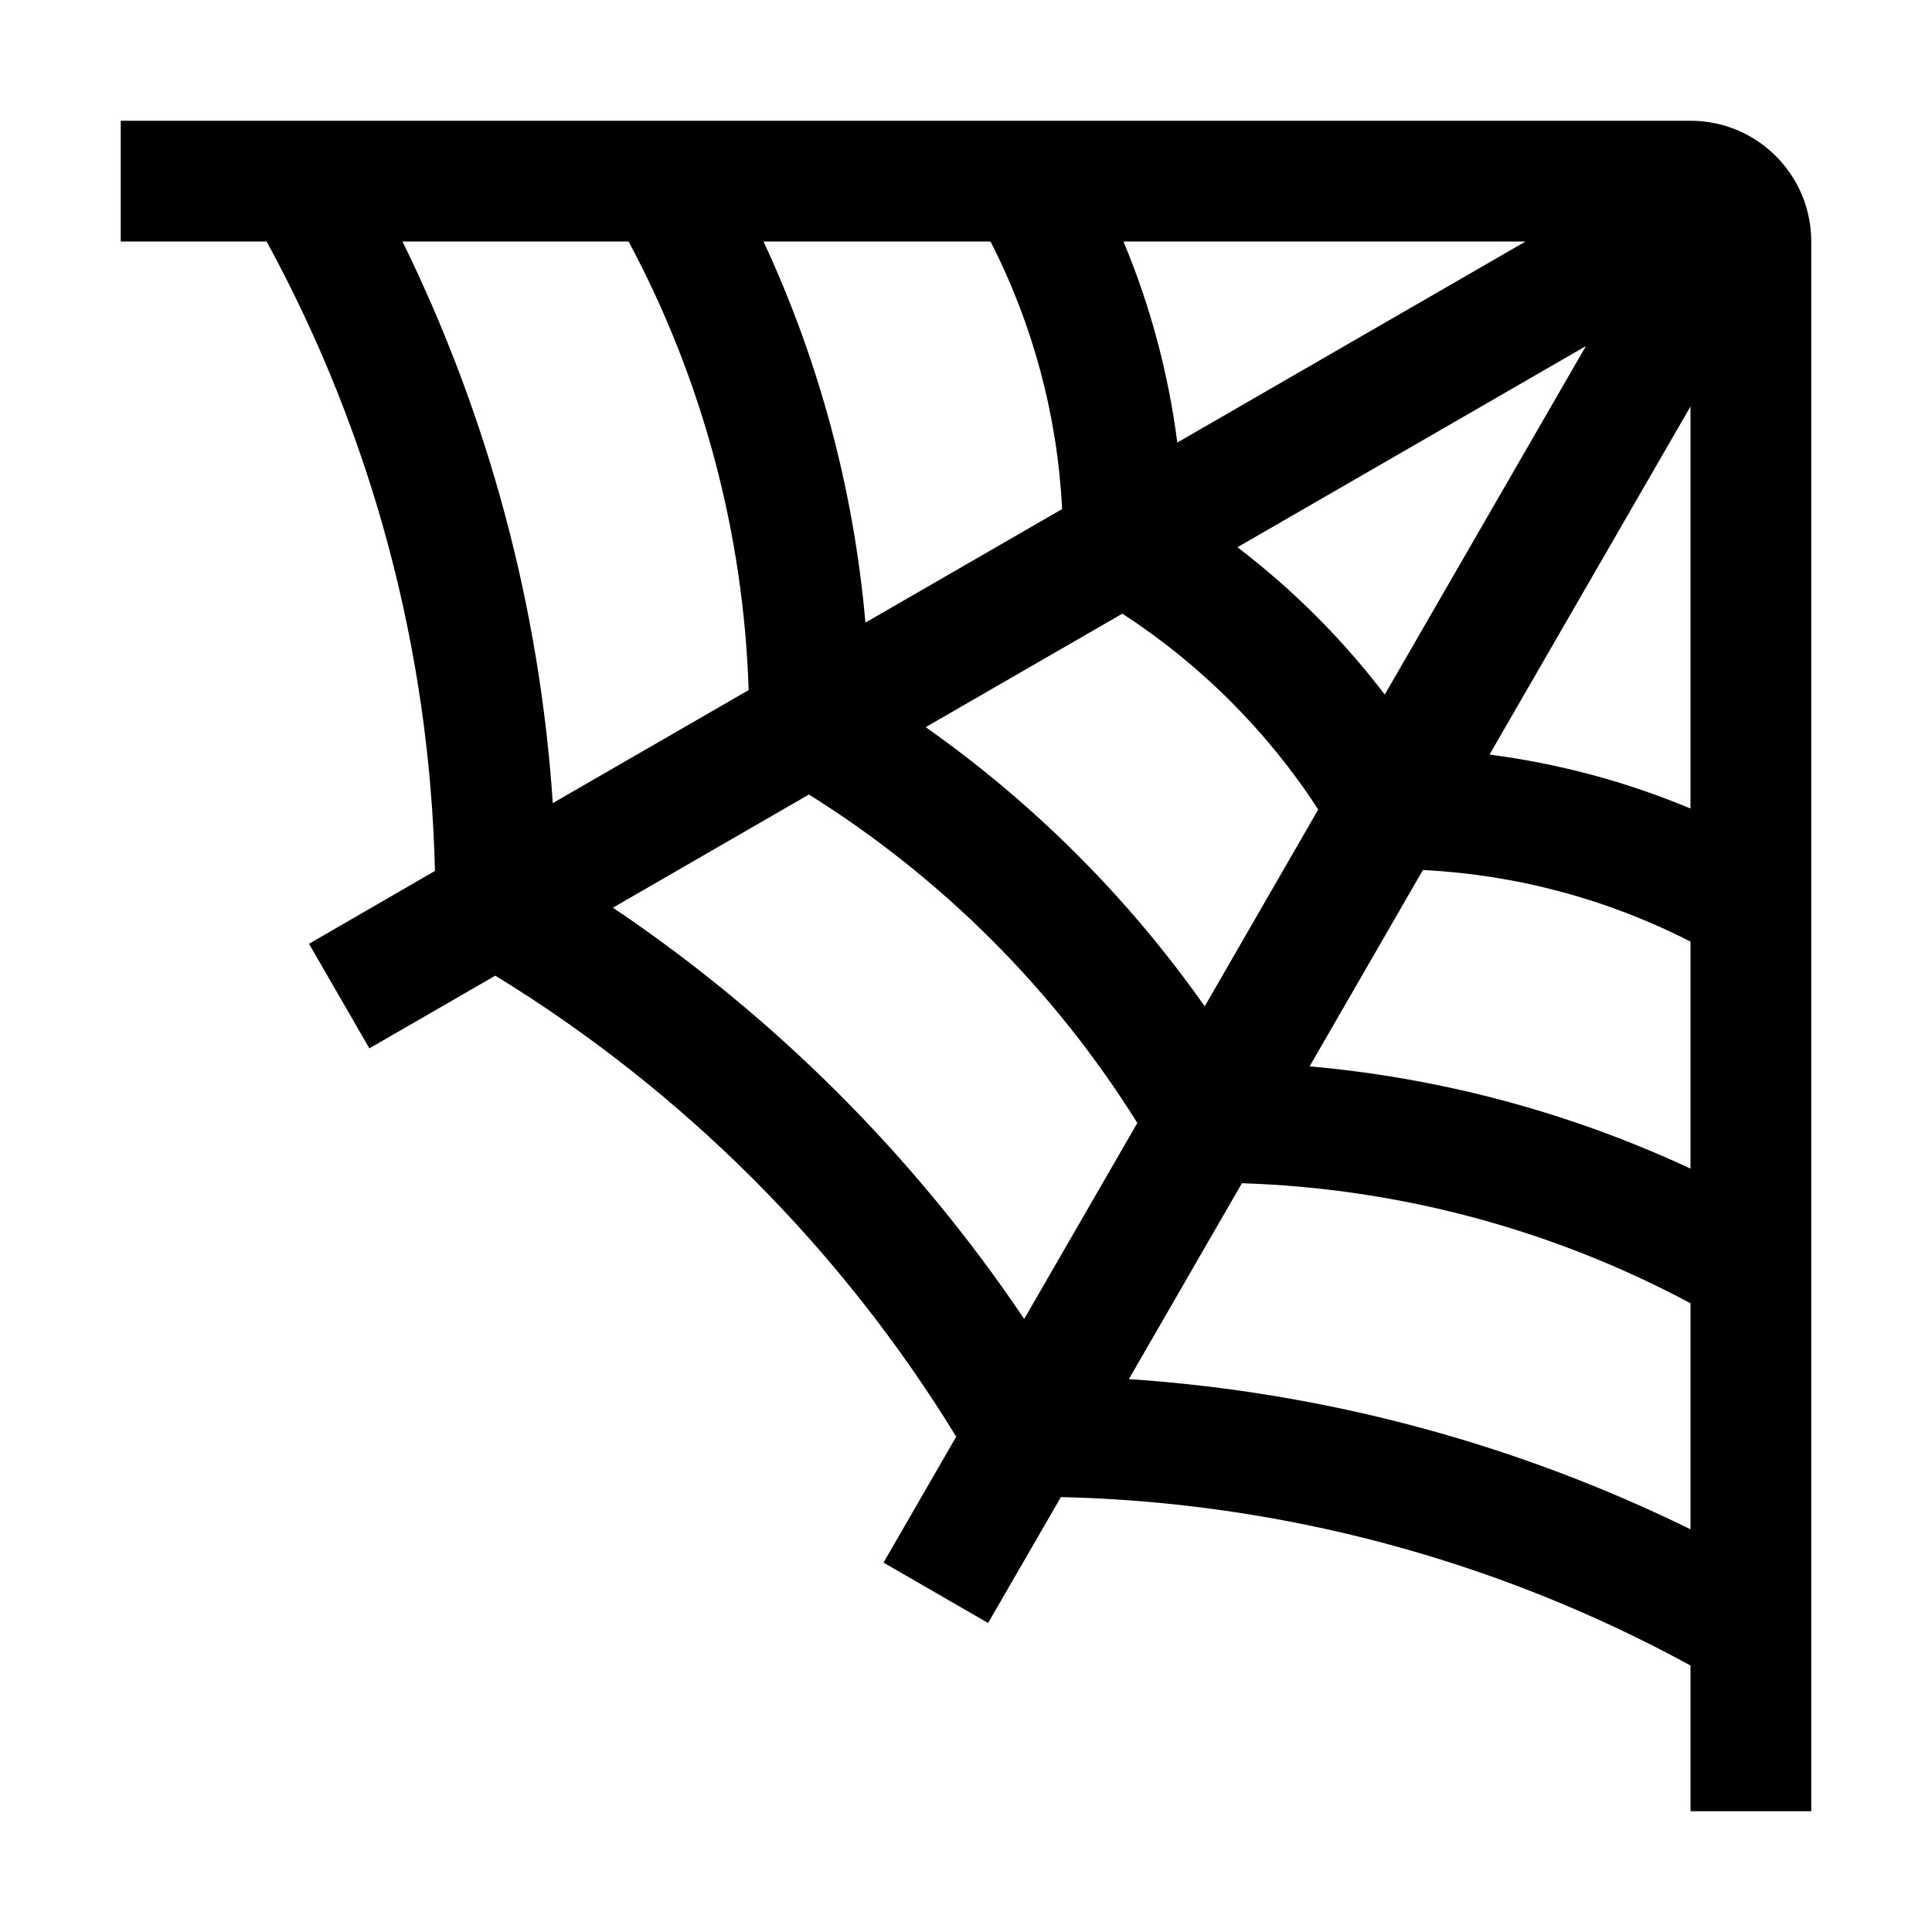
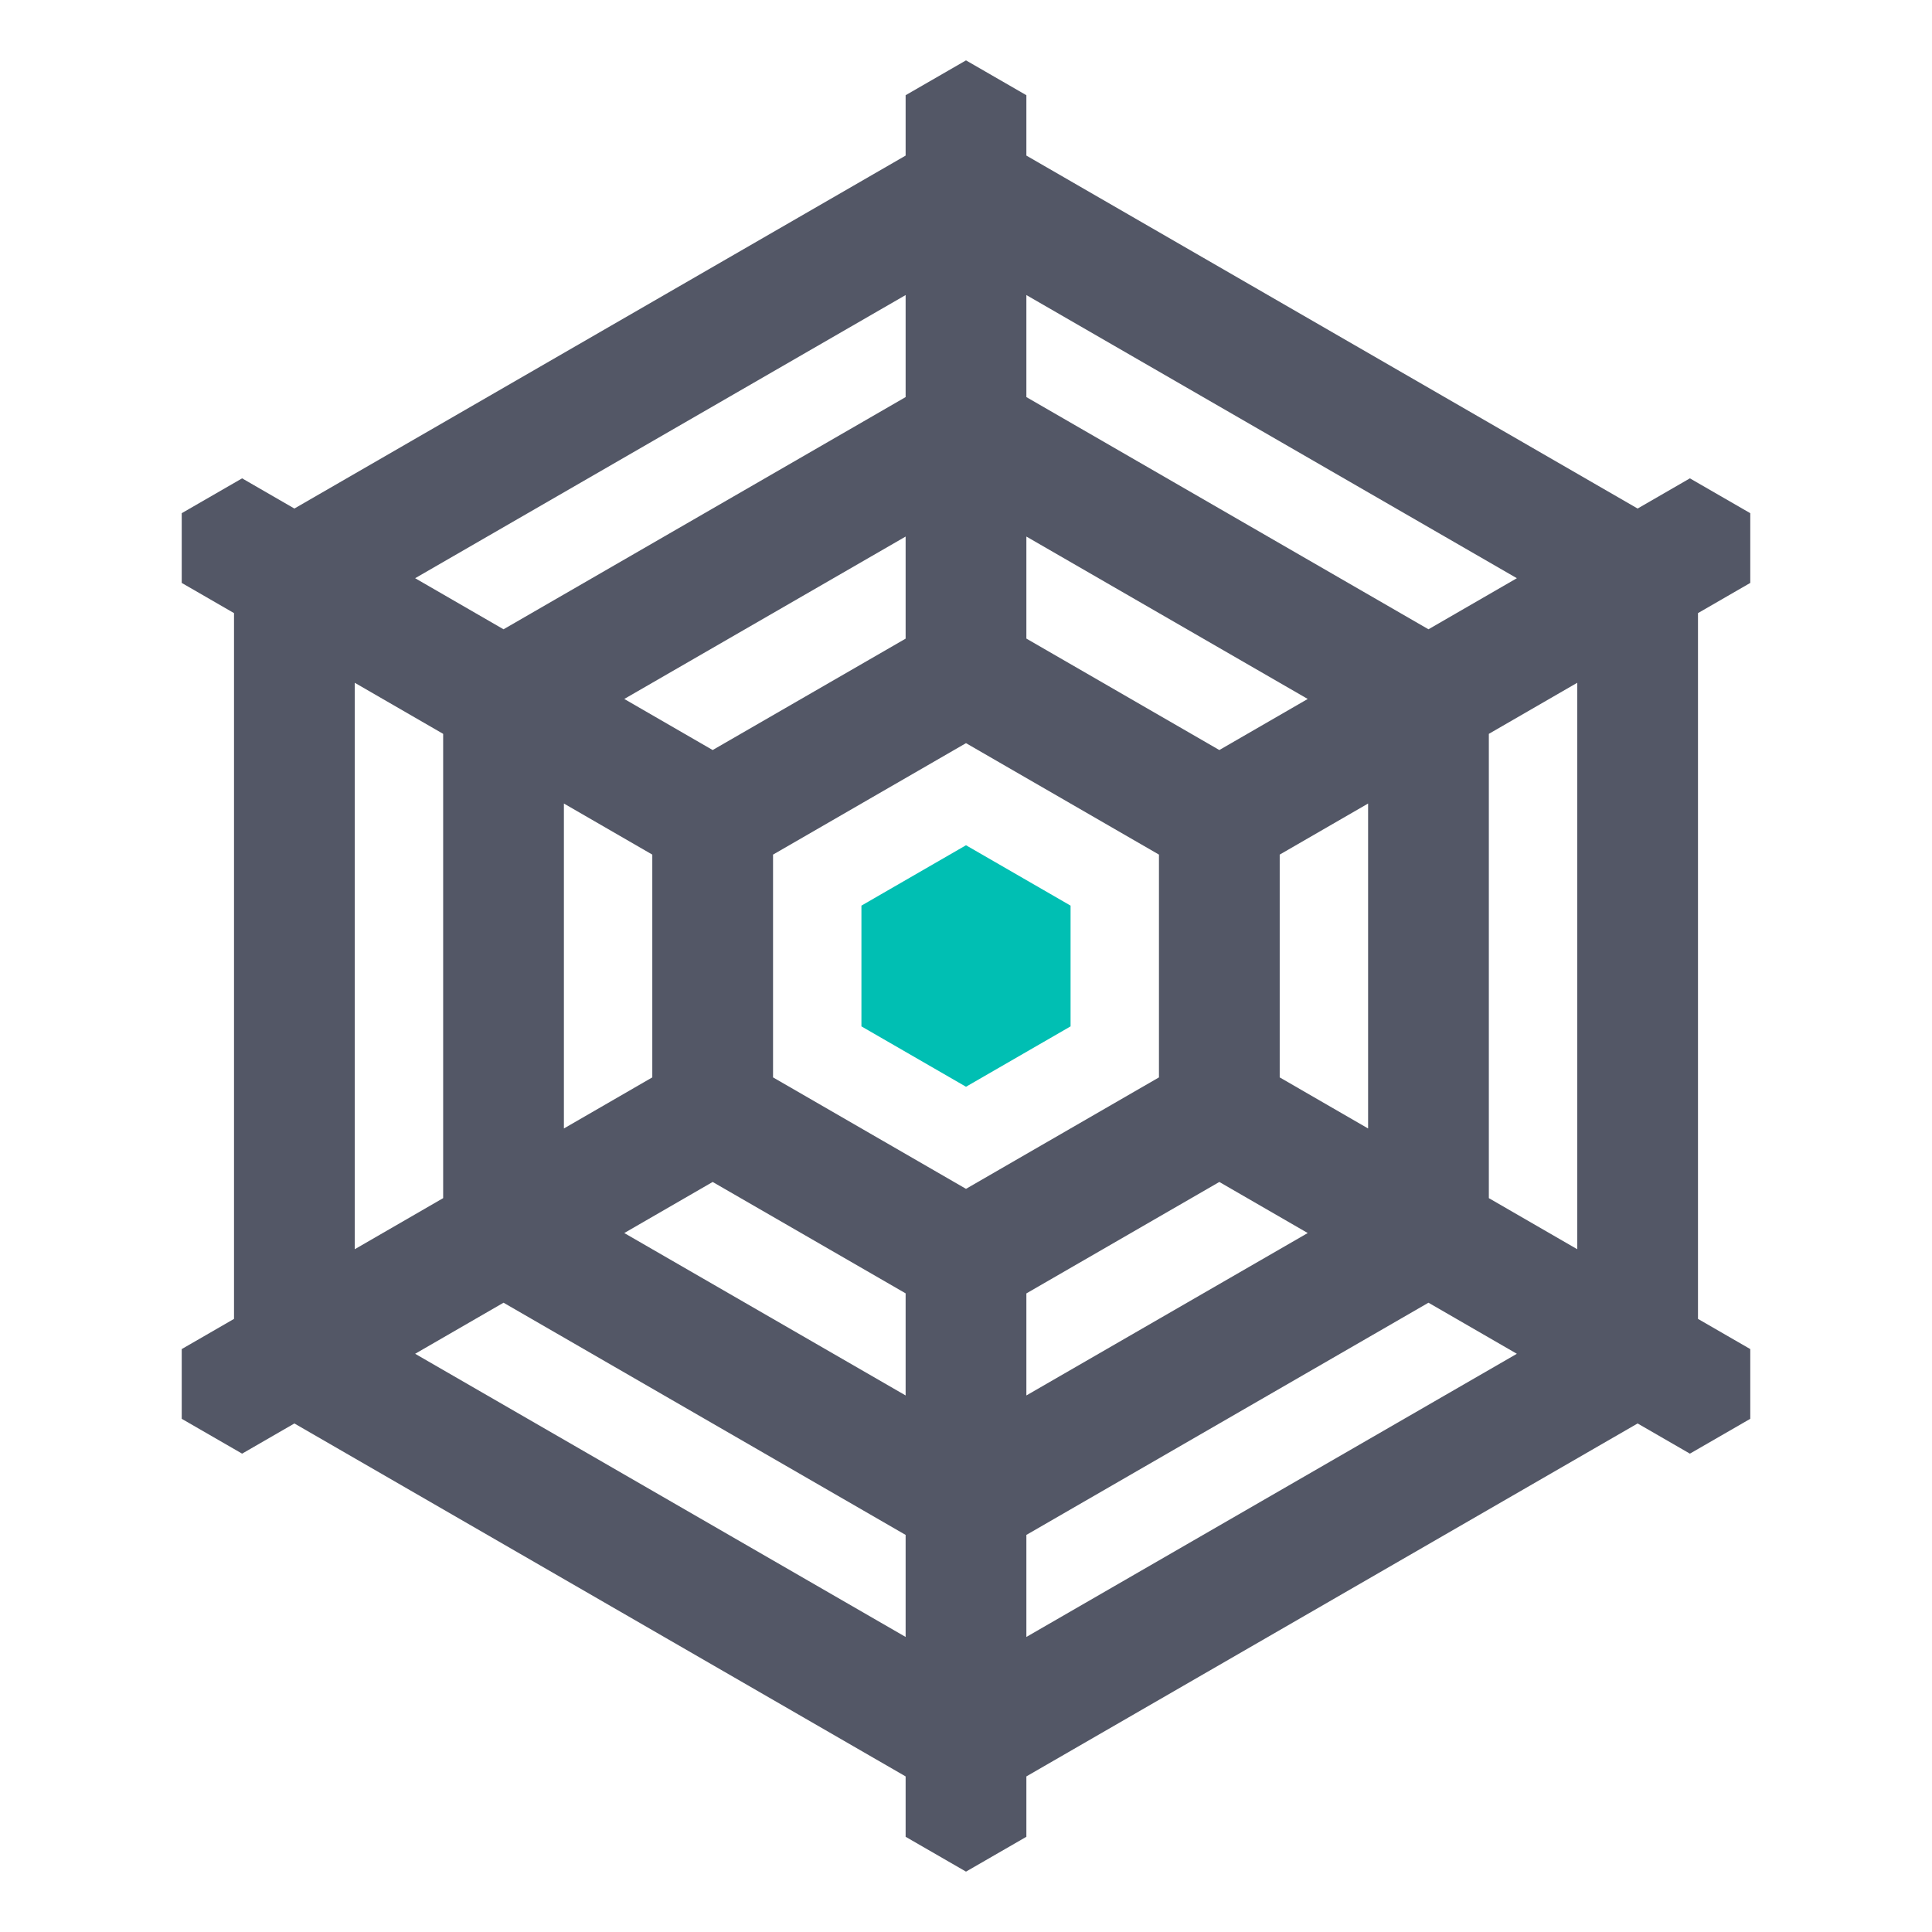
- <svg xmlns="http://www.w3.org/2000/svg" width="16" height="16" fill="none" viewBox="0 0 16 16">
-   <path fill="#000" fill-rule="evenodd" d="M2.208 2H1V1h13a1 1 0 0 1 1 1v13h-1v-1.207a11.437 11.437 0 0 0-5.214-1.395l-.603 1.043-.866-.5.602-1.043A11.562 11.562 0 0 0 4.102 8.08l-1.043.602-.5-.866 1.043-.603A11.438 11.438 0 0 0 2.208 2Zm1.125 0a12.429 12.429 0 0 1 1.245 4.651L6.2 5.715A8.452 8.452 0 0 0 5.206 2H3.333Zm2.99 0c.453.974.746 2.037.844 3.156l1.629-.94A5.466 5.466 0 0 0 8.203 2h-1.88Zm2.981 0a6.46 6.46 0 0 1 .446 1.665L12.634 2h-3.33Zm3.83.866-2.886 1.666c.459.35.87.761 1.22 1.22l1.666-2.886Zm-2.216 3.839a5.531 5.531 0 0 0-1.623-1.623l-1.629.94a9.55 9.55 0 0 1 2.311 2.312l.94-1.63ZM9.419 9.3a8.547 8.547 0 0 0-2.72-2.72l-1.623.937a12.566 12.566 0 0 1 3.406 3.406L9.419 9.3Zm-.07 2.121c1.66.112 3.23.547 4.651 1.244v-1.872a8.451 8.451 0 0 0-3.715-.994l-.936 1.622Zm1.495-2.59A9.442 9.442 0 0 1 14 9.678v-1.88a5.464 5.464 0 0 0-2.216-.593l-.94 1.629Zm1.49-2.582A6.457 6.457 0 0 1 14 6.696v-3.33L12.335 6.25Z" clip-rule="evenodd" />
+ <svg xmlns="http://www.w3.org/2000/svg" width="32" height="32" viewBox="0 0 32 32" fill="none">
+   <path fill-rule="evenodd" clip-rule="evenodd" d="M15 2.577V1.577L16 1L17 1.577V2.577L27.124 8.423L27.99 7.923L28.99 8.5V9.655L28.124 10.155V21.845L28.99 22.345V23.5L27.99 24.077L27.124 23.577L17 29.423V30.423L16 31L15 30.423V29.423L4.876 23.577L4.01 24.077L3.01 23.5V22.345L3.876 21.845V10.155L3.01 9.655V8.5L4.01 7.923L4.876 8.423L15 2.577ZM17 10.577L20.196 12.423L21.66 11.577L17 8.887V10.577ZM21.196 14.155V17.845L22.66 18.691V13.309L21.196 14.155ZM20.196 19.577L17 21.423V23.113L21.66 20.423L20.196 19.577ZM15 21.422L11.804 19.577L10.34 20.423L15 23.113V21.422ZM10.804 17.845V14.155L9.34 13.309V18.691L10.804 17.845ZM11.804 12.423L15 10.578V8.887L10.34 11.577L11.804 12.423ZM23.66 10.423L17 6.577V4.887L25.124 9.577L23.66 10.423ZM24.66 19.845V12.155L26.124 11.309V20.691L24.66 19.845ZM17 25.423L23.66 21.577L25.124 22.423L17 27.113V25.423ZM8.34 21.577L15 25.423V27.113L6.876 22.423L8.34 21.577ZM7.34 12.155V19.845L5.876 20.691V11.309L7.34 12.155ZM15 6.577L8.34 10.423L6.876 9.577L15 4.887V6.577ZM12.804 14.155L16 12.309L19.196 14.155V17.845L16 19.691L12.804 17.845V14.155Z" fill="#535766" />
+   <path d="M16 14L17.732 15V17L16 18L14.268 17V15L16 14Z" fill="#00BFB3" />
</svg>
